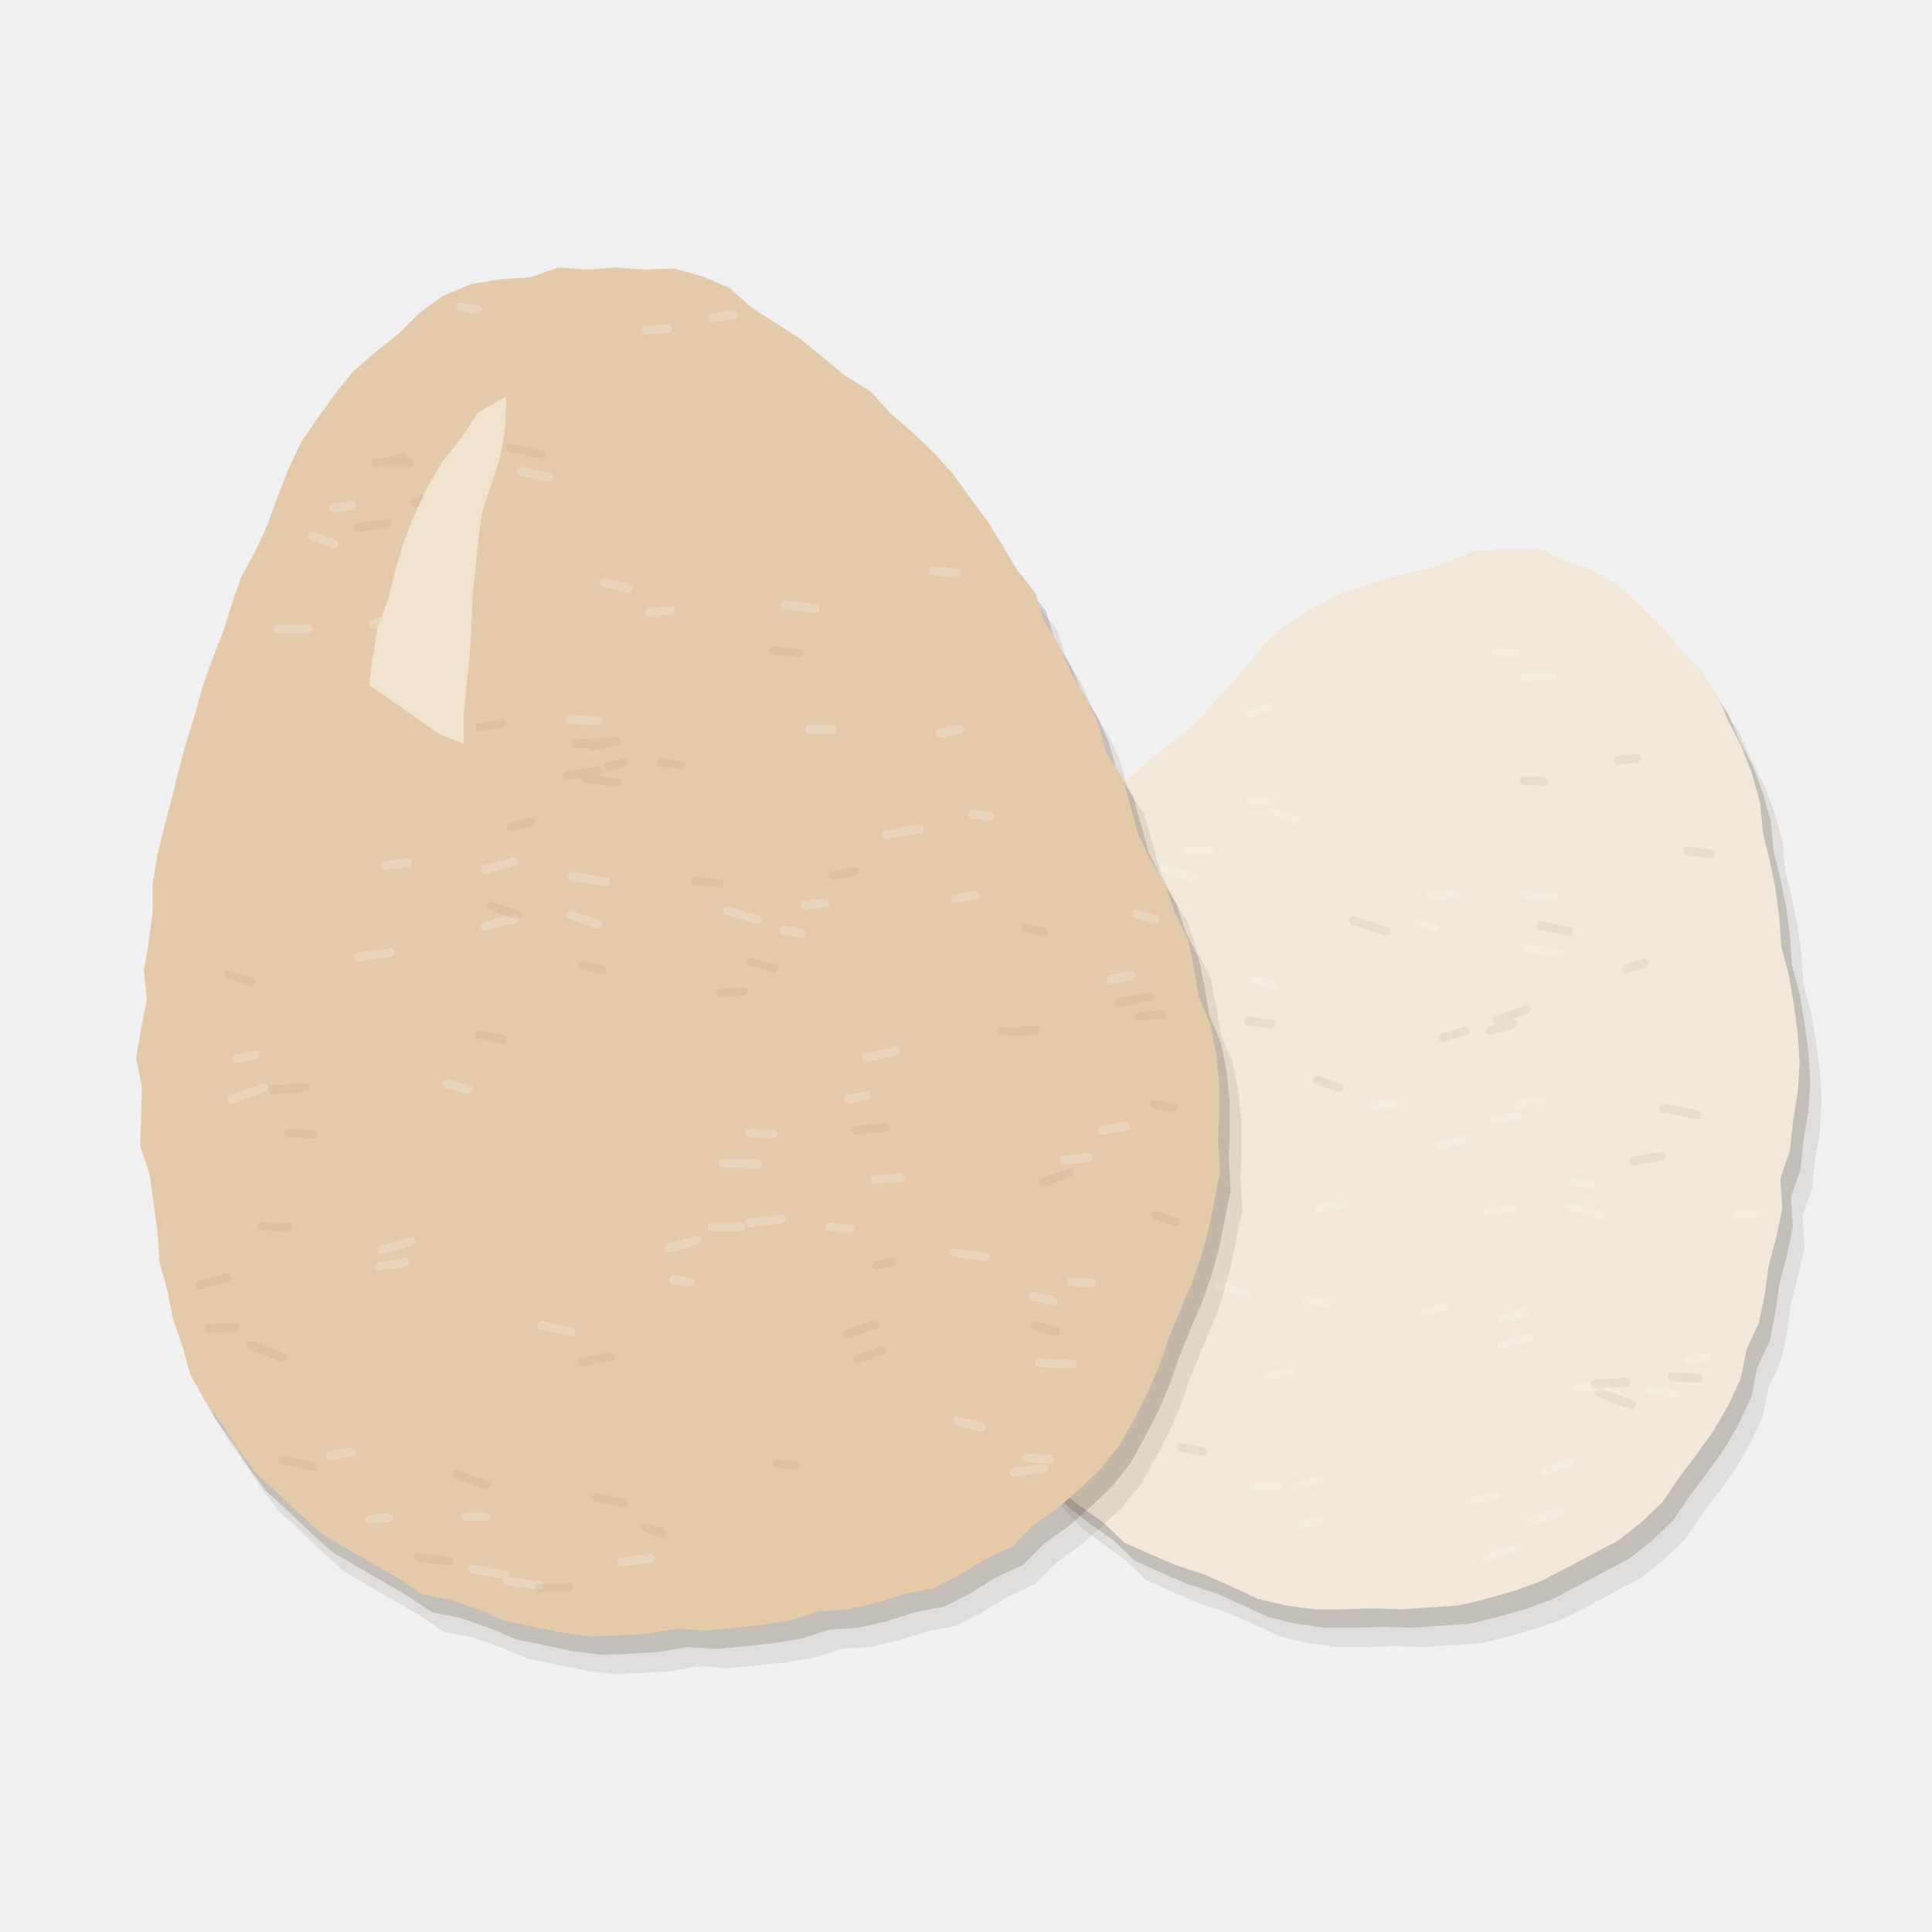
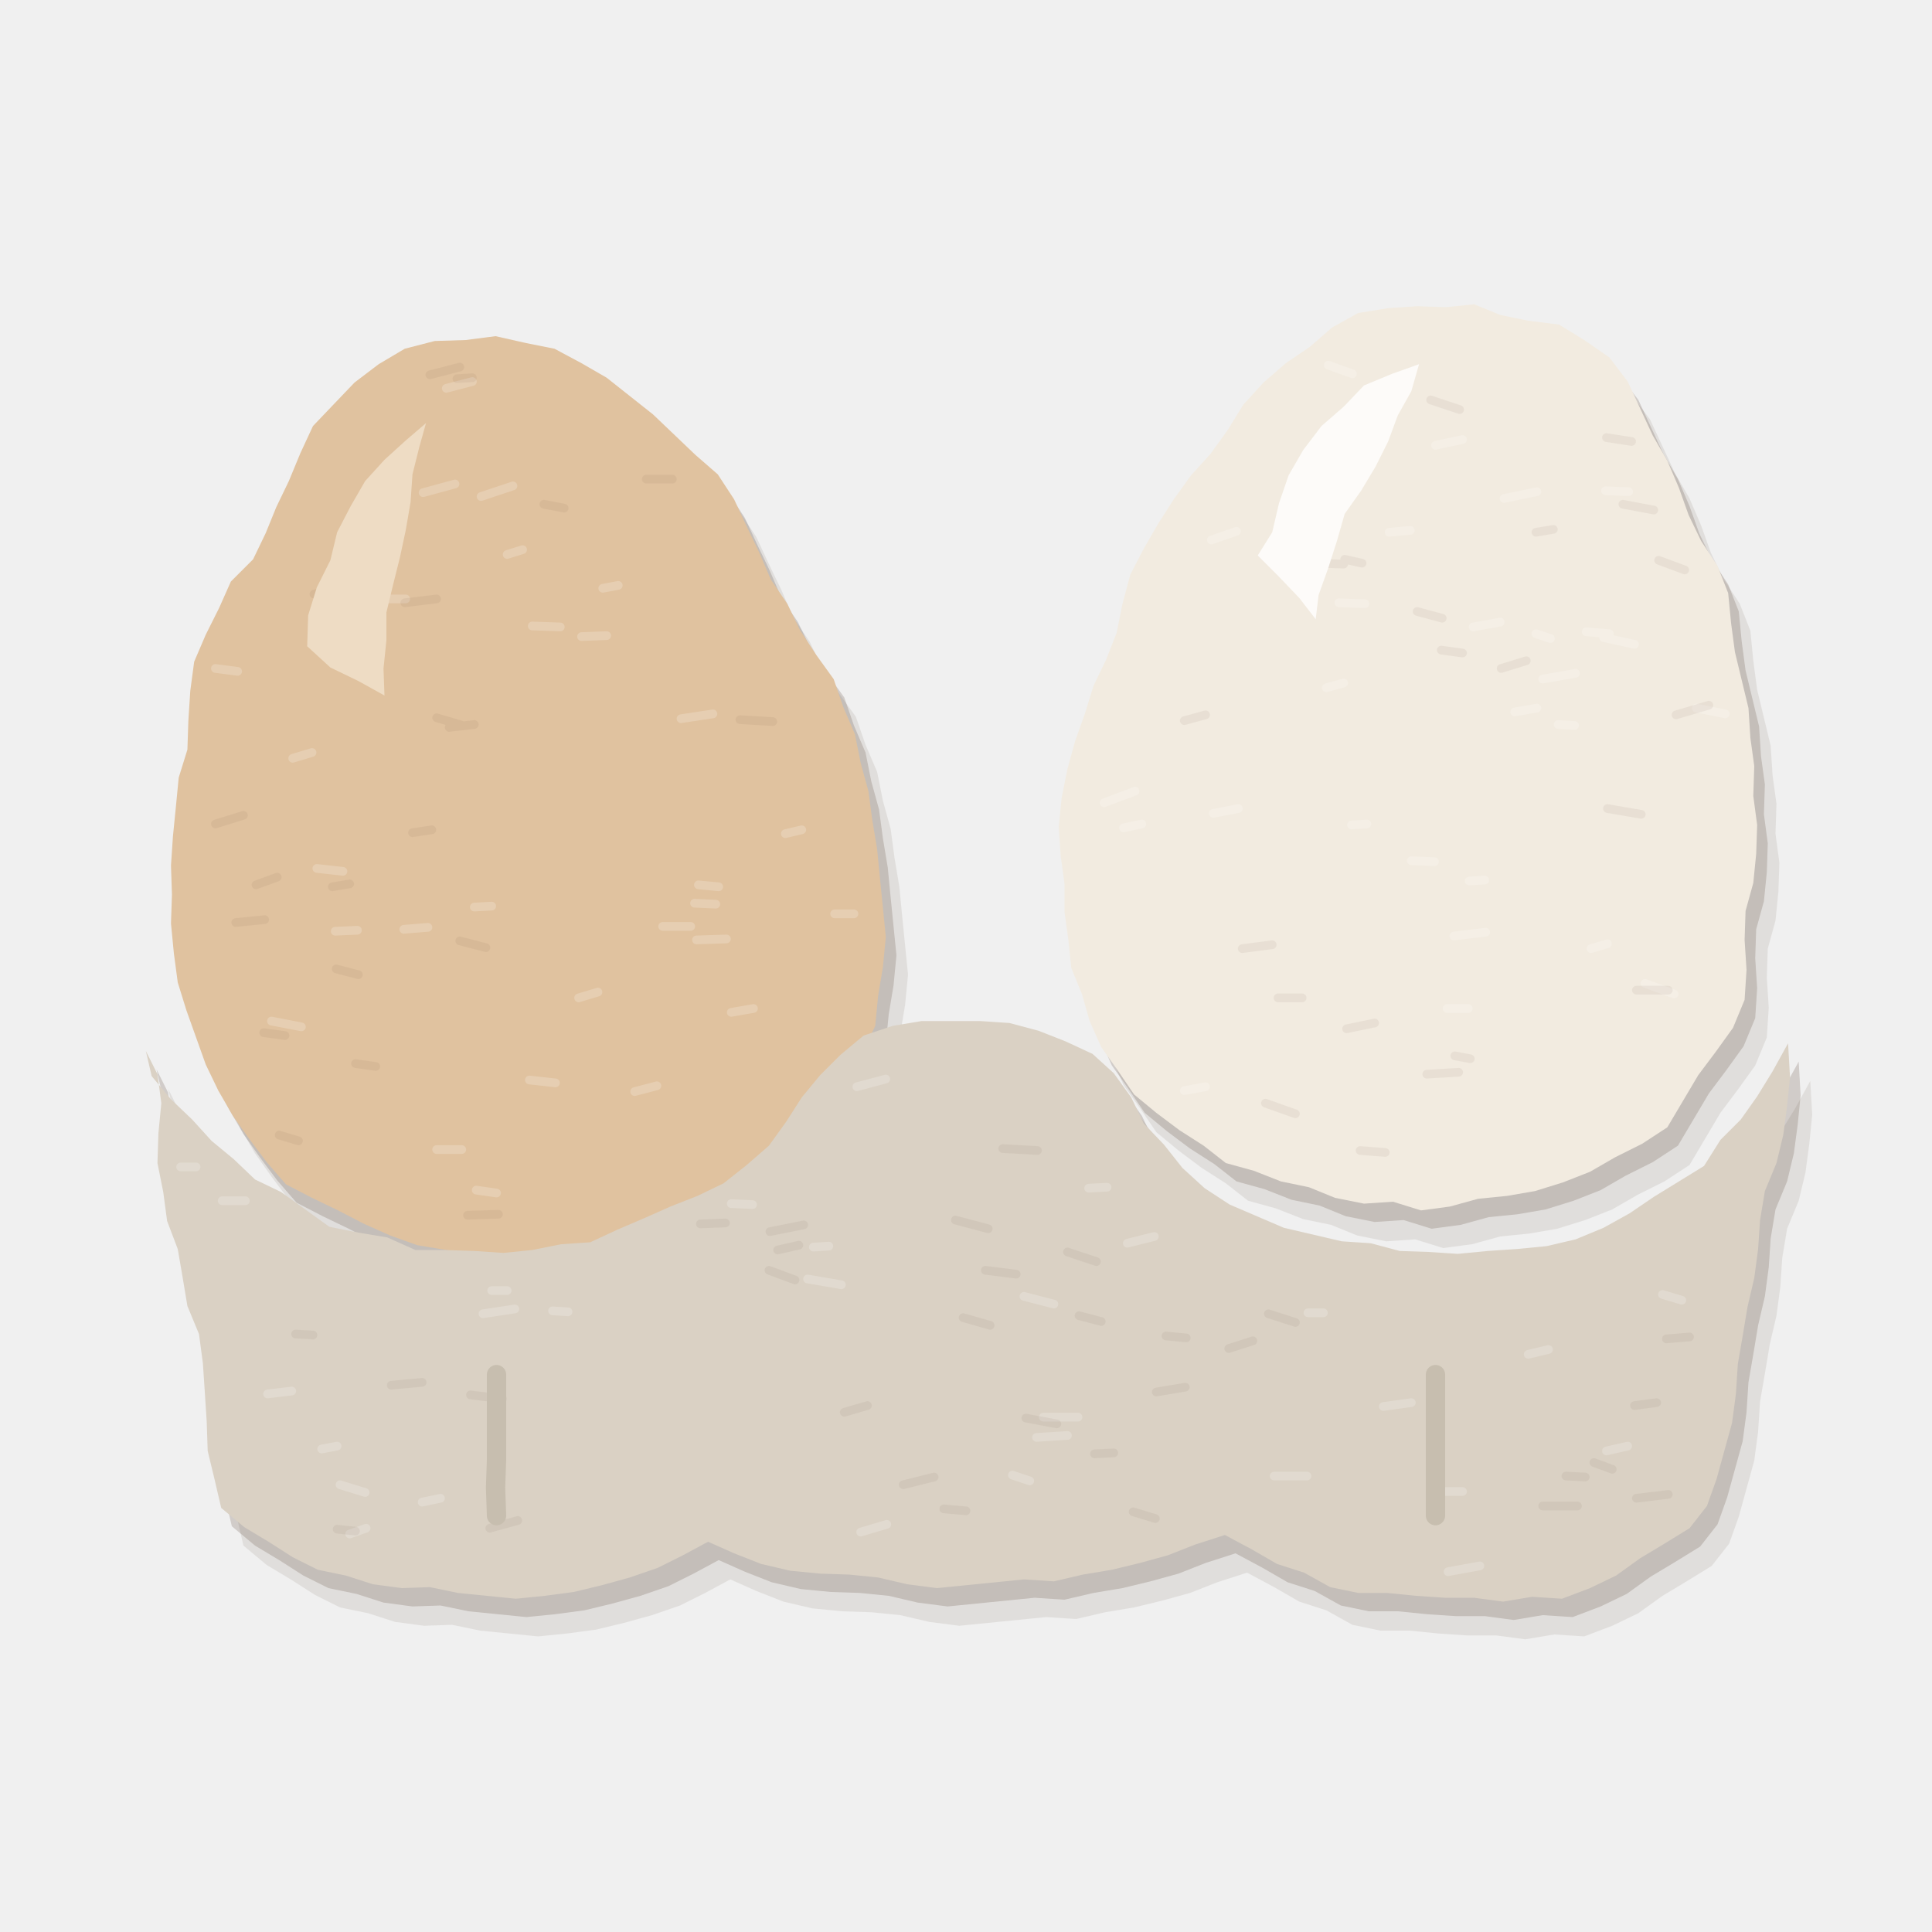
<svg xmlns="http://www.w3.org/2000/svg" viewBox="0 0 200 200" width="200" height="200">
  <defs>
-     <path id="p1" d="M161.9,58l3,1 2.6,1.6 2.3,2.1 2.1,2.1 2,2.3 2.1,2.2 1.7,2.5 1.2,2.8 1.4,2.7 1.1,2.9 .8,2.9 .3,3.1 .7,2.9 .6,2.9 .4,3 .2,3 .8,3 .5,3 .4,3 .2,3-.2,3.1-.5,3-.3,3-1,2.9 .2,3.1-.6,2.9-.8,3-.4,2.9-.6,3-1.3,2.8-.6,3-1.3,2.8-1.5,2.6-1.8,2.5-1.8,2.4-1.7,2.5-2.2,2.1-2.4,1.9-2.7,1.4-2.6,1.4-2.7,1.4-2.8,1-2.8,.8-2.9,.7-3,.2-3,.2-2.9-.1-3,.1-3,0-3-.4-2.9-.7-2.8-1.3-2.7-1.2-2.8-.9-2.8-1.2-2.7-1.2-2.2-2.1-2.4-1.7-2.4-1.9-2-2.2-2.1-2-2.1-2.2-1.8-2.5-1.3-2.7-1.3-2.7-.6-3-.8-2.9-.7-2.9-.5-3 0-3.1 .1-3 .3-3.1 .4-3 1.5-2.8 .8-2.9 1.1-2.8 2.1-2.4 1.2-2.7 1.8-2.5 1.8-2.4 .6-3.1 1.3-2.7 1.1-2.9 1.3-2.8 1.9-2.3 2.4-2 2.3-2 2.3-2 2.5-1.8 2-2.1 2-2.2 2-2.3 1.9-2.4 2.3-2 2.6-1.6 2.7-1.4 2.9-1 2.8-.9 2.9-.7 2.9-.9 2.8-1.1 3.1-.2 3.2-.1z" />
-     <path id="p2" d="M57.8,27.7l3,.2 2.9-.2 3,.2 3.1-.1 2.9,.8 2.8,1.2 2.4,2.1 2.5,1.6 2.5,1.6 2.3,1.9 2.3,1.9 2.6,1.6 2,2.2 2.3,2 2.2,2.1 2,2.2 1.8,2.5 1.8,2.4 1.6,2.6 1.5,2.5 1.9,2.4 .9,3 1.6,2.5 1.2,2.8 1.6,2.6 1.2,2.7 .8,2.9 1.7,2.6 .8,2.9 .8,2.9 1.3,2.7 1.6,2.7 .9,2.8 1.4,2.8 .6,3 .5,2.9 1.2,2.9 .6,3 .3,3 0,3.1-.1,3 .2,3.1-.6,3-.6,3-.8,2.9-1,2.8-1.2,2.8-1.1,2.7-1,2.9-1.2,2.8-1.4,2.7-1.5,2.7-1.9,2.4-2.2,2.1-2.3,2-2.5,1.8-2.2,2.2-2.8,1.3-2.6,1.6-2.7,1.4-3.1,.6-2.8,.9-3,.7-3,.2-2.8,.9-3,.5-2.9,.3-3,.3-3-.2-3,.5-3,.2-3,.1-3-.4-2.9-.6-2.9-.6-2.8-1.2-2.9-1-3-.6-2.5-1.7-2.6-1.5-2.6-1.5-2.7-1.6-2.2-2-2.2-2.1-2.3-2.1-1.8-2.4-1.7-2.6-1.8-2.5-1.5-2.7-.8-2.9-1-2.9-.6-3-.8-2.9-.2-3.1-.4-2.9-.4-3-1-3 .1-3 .1-3-.6-3.1 .5-3 .6-3-.3-3 .5-3 .4-3 0-3 .5-3 .7-2.9 .8-3 .7-2.9 .8-2.9 .9-2.9 .8-2.9 1-2.8 1.1-2.8 .9-2.9 1-2.8 1.4-2.6 1.3-2.8 1-2.8 1.1-2.8 1.3-2.8 1.7-2.5 1.8-2.5 1.9-2.4 2.3-2 2.4-1.9 2.2-2.2 2.5-1.8 2.9-1.2 3.1-.5 3-.2z" />
+     <path id="p1" d="M48.2,35.2l3.1-.4 3.1,.7 3,.6 2.8,1.5 2.6,1.5 2.4,1.9 2.4,1.9 2.2,2.1 2.2,2.1 2.3,2 1.7,2.6 1.3,2.8 1.3,2.7 1.2,2.8 1.7,2.5 1.3,2.7 1.7,2.6 1.8,2.5 1,2.9 1.2,2.8 .6,3 .8,2.9 .4,3 .5,3 .3,3.1 .3,3 .3,3-.3,3.1-.5,3-.3,3.1-1.3,2.8-1.1,2.9-1.4,2.7-2.2,2.2-2,2.3-2,2.3-2.9,1.3-2.5,1.7-2.9,1-2.5,1.6-2.8,1-2.9,.9-3,.2-3,.5-3,0-2.9,.4-3-.2-3-.4-3-.5-2.8-1-2.7-1.2-2.7-1.4-2.7-1.3-2.7-1.4-2-2.3-1.8-2.4-1.7-2.4-1.5-2.6-1.3-2.7-1-2.8-1-2.8-.9-2.9-.4-3-.3-3.1 .1-3-.1-3 .2-3 .3-3 .3-3.1 .9-2.9 .1-3 .2-3.1 .4-3 1.2-2.8 1.4-2.8 1.2-2.7 2.3-2.3 1.3-2.7 1.1-2.7 1.3-2.7 1.2-2.9 1.3-2.8 2.1-2.2 2.2-2.3 2.5-1.9 2.7-1.6 3.1-.8z" />
+     <path id="p2" d="M152.6,31.5l2.7,1.1 2.9,.6 3.2,.4 2.6,1.6 2.6,1.8 1.9,2.5 1.3,2.8 1.3,2.8 1.5,2.6 1.2,2.8 1,2.8 1.3,2.7 1.7,2.6 1.1,2.8 .3,3.1 .4,3 .7,2.9 .7,2.9 .2,3.1 .4,2.9-.1,3.1 .4,3-.1,3-.3,3-.8,2.9-.1,3 .2,3.1-.2,3.1-1.2,2.9-1.8,2.5-1.8,2.4-1.6,2.7-1.6,2.7-2.6,1.7-2.8,1.4-2.6,1.5-2.8,1.1-2.9,.9-2.9,.5-3,.3-2.9,.8-3,.4-2.9-.9-3,.2-3-.6-2.7-1.1-2.9-.6-2.8-1.1-2.9-.8-2.3-1.8-2.5-1.6-2.4-1.8-2.3-1.9-1.7-2.5-1.7-2.4-1.2-2.7-.8-2.8-1.1-2.7-.3-2.9-.4-2.9 0-2.9-.4-2.9-.2-3 .3-3 .6-3 .8-2.9 1-2.8 .9-2.9 1.3-2.7 1.1-2.8 .6-3 .8-3 1.4-2.7 1.5-2.6 1.6-2.5 1.8-2.5 2-2.2 1.8-2.5 1.6-2.6 2.1-2.3 2.3-2 2.5-1.7 2.3-2 2.7-1.5 3.1-.5 3-.2 3,.1z" />
+     <path id="p3" d="M15.1,108.8l.6,2.6 2,2.4 2.2,2.1 2,2.2 2.3,1.9 2.2,2.1 2.7,1.3 2.5,1.8 2.5,1.8 3,.6 3,.5 2.9,1.3 3,0 3.1,.1 3,.2 3-.3 3-.6 3-.2 2.8-1.3 2.8-1.2 2.7-1.2 2.8-1.1 2.7-1.3 2.4-1.9 2.3-2 1.8-2.5 1.6-2.5 1.9-2.3 2.1-2.1 2.4-2 3-1 3-.5 3.1,0 3,0 3,.2 3,.8 2.8,1.1 2.8,1.3 2.2,2 1.8,2.5 1.3,2.7 2.1,2.2 1.9,2.4 2.3,2.1 2.6,1.7 2.8,1.2 2.8,1.2 3,.7 3,.7 3,.2 3,.8 3,.1 3,.2 3.1-.3 3-.2 3.1-.3 3-.7 2.9-1.2 2.7-1.5 2.5-1.7 2.6-1.6 2.6-1.6 1.7-2.7 2.1-2.1 1.7-2.4 1.6-2.6 1.6-2.9 .2,3.5-.3,3-.4,3-.7,2.9-1.2,2.9-.5,3-.2,3-.4,3-.7,3-.5,3-.5,2.9-.2,3.1-.4,3-.8,2.9-.8,2.9-1,2.8-1.8,2.3-2.6,1.6-2.5,1.5-2.5,1.8-2.7,1.3-2.9,1.1-3.1-.2-3,.5-3-.4-3,0-3-.2-3-.3-3,0-2.9-.6-2.7-1.5-2.8-.9-2.6-1.5-2.8-1.5-3.1,1-2.8,1.1-2.9,.8-2.9,.7-3,.5-3,.7-3.1-.2-3,.3-3,.3-3,.3-3.1-.4-3-.7-3-.3-3-.1-3.1-.3-3-.7-2.8-1.1-2.7-1.2-2.6,1.4-2.6,1.3-2.9,1-2.9,.8-2.9,.7-3,.4-3,.3-3-.3-3-.3-2.9-.6-2.9,.1-3-.4-2.8-.9-2.9-.6-2.6-1.3-2.5-1.6-2.5-1.5-2.4-2-.7-3-.7-2.9-.1-3-.2-3.1-.2-3-.4-3-1.2-2.9-.5-3-.5-2.9-1.1-2.9-.4-3-.6-3 .1-3.1 .3-3.1-.4-3z" />
  </defs>
  <use href="#p1" fill="#4A3420" fill-opacity="0.19" transform="translate(1.1 1.9)" />
  <use href="#p1" fill="#4A3420" fill-opacity="0.09" transform="translate(2.3 3.9)" />
-   <use href="#p1" fill="#F2E7D8" />
-   <path d="M129.4,73.9l1.9-.7m23.5-5.7l2.1,.1m.9,2.5l2.9-.1m-40.2,19.8l3.2,1.2m-.7-2.9l2.3,0m4.2-5.1l1.9,0m.1,1l2.6,.9m-18.6,15.3l2.4,.2m12.1,1l1.8,.6m14.9-6.5l1.9,.6m-.6-3.4l2.6-.1m7.2,0l3.1,.3m-2.7,5.3l3.3,.5m-58.4,8l1.8,.5m6.7,0l2-.6m-.9-1.7l2.5-.9m-5,13.5l2.5,.5m23.9,7.1l2.5-.5m3.1-10.2l2.4-.2m4.4,4.4l2.9-.7m2.1,7.5l2.6-.2m-1.9-9.4l2.4-.2m0-1.2l2.6-.6m2.7,11.1l3.4,1m-3.1-3.5l2.1,.2m15.1,3.1l2,0m-65.1,2.1l2.3-.1m6.9,5.4l3,.8m6.2,.6l2.1,.4m10.3,.9l2-.6m5.8,1.3l2.4-.7m-26.7,6.6l2.5-.3m21.8-2.9l3-.7m4.9,5.1l3.1,0m4.4,.3l2.7,.4m1.3-3.5l1.9-.3m-47,13.4l2.6,0m1.9,0l2.3-.7m-1.8,4.7l1.8-.5m15.5-2l2.9-.6m-1.1,6.5l3.3-1.1m1.3-2.6l3.1-1.1m-1.6-4.2l2.6-.9" fill="none" stroke="#FFFFFF" stroke-opacity=".2" stroke-width=".9" stroke-linecap="round" />
-   <path d="M157.8,80.8l2,.1m7.7-2.2l1.9-.2m5.3,9.6l2.4,.3m-63.6,1.8l3.5-.9m23.1,6l3.4,1.1m16-.6l2.9,.6m6,3.9l1.8-.6m-60.2,11.2l3.5-.6m15.8-4.6l2.3,.3m4.7,5.8l2.3,.8m10.8-5.2l2.3-.7m2.6,0l2.3-.7m-1.6-.4l3-1.1m-56.3,10.6l2.9-.9m.4,8l2.6-.2m9,.5l1.8-.3m50.7-2l2.9-.5m.2-5l3.5,.7m-72.9,14.1l3.3-.9m4.3-.7l2.3-.8m0,22.8l2.9-.7m6.7,.6l2.2,.5m40.6-7l3.2-.2m-2.7,1.1l3.3,1.2m4.2-2.9l2.7,.2" fill="none" stroke="#5A4630" stroke-opacity=".07" stroke-width=".9" stroke-linecap="round" />
+   <use href="#p1" fill="#E0C29F" />
+   <path d="M46.2,40.2l2.7-.7m-5.1,11.5l3.3-.9m2.7,1.3l3.3-1.1m-13.4,11.7l2.3,0m10.5-4.6l1.6-.5m1,7.9l2.9,.1m2.2,1l2.6-.1m-.4-4.9l1.6-.3m-41.7,8.6l2.3,.3m45.9,4.9l3.3-.5m-43.5,4.6l2-.6m.5,12l2.7,.3m45.8-3.9l1.7-.4m-48.3,10.5l2.3-.1m4.8-.1l2.5-.2m4.8-2.1l1.8-.1m17.7,2.1l2.9,0m.4-2.4l2.2,.1m-2,3.7l3.1-.1m-2.9-5.6l2.1,.2m12,2.8l2,0m-60.3,11.1l3.1,.6m23.6,5.5l2.7,.3m2.4-8.8l2-.6m3.8,10.3l2.3-.6m7.7-7.6l2.3-.4m-32.8,14.6l2.6,0m1.5,4.2l2.1,.3" fill="none" stroke="#FFFFFF" stroke-opacity=".2" stroke-width=".9" stroke-linecap="round" />
+   <path d="M44.5,38.8l3.1-.8m-.3,1.2l1.6-.1m7.4,13.1l2.1,.4m8.5-3l2.7,0m-37.1,11.9l3.3-.7m6.1,1.6l3.3-.4m-10.4,5.5l3.1-1.1m7.3,7.9l2.7,.8m-1.4,.2l2.6-.3m27.5-.5l3.4,.2m-57.7,10.6l2.9-.9m17.5,1.8l2-.3m-20.3,9.6l3-.3m-.9-3.6l2.2-.8m5.7,1l1.8-.3m-1.4,8.8l2.3,.6m10.5-3.5l2.7,.7m-23,8.8l2.2,.3m7.3,2.9l2.1,.3m-10,7.1l2,.6m17.5,7.7l3.2-.1" fill="none" stroke="#5A4630" stroke-opacity=".07" stroke-width=".9" stroke-linecap="round" />
+   <path d="M31.8,66.9l.1-3.2 .9-2.9 1.4-2.8 .7-2.9 1.4-2.7 1.5-2.6 2-2.2 2.2-2 2.1-1.8-.7,2.5-.7,2.8-.2,2.9-.5,2.9-.6,2.8-.7,2.8-.7,2.9 0,2.9-.3,2.9 .1,2.8-2.7-1.5-2.9-1.4z" fill="#EEDCC4" />
  <use href="#p2" fill="#4A3420" fill-opacity="0.19" transform="translate(1.1 1.9)" />
  <use href="#p2" fill="#4A3420" fill-opacity="0.09" transform="translate(2.3 3.9)" />
-   <use href="#p2" fill="#E5CAAA" />
-   <path d="M47.7,31.8l1.7,.2m17.5,2.2l2.2-.2m4.7-1.1l2.1-.3m-41.4,20l1.9-.3m10.1-.8l2.5,.1m5-2.8l2.8,.6m-28.1,15.7l3.2,0m.4-9.6l2.3,.8m4,8.3l2.6-.9m21.3-3.4l2.5,.6m2.2,2.5l2.2-.2m11.9-.6l3.1,.4m12.2-3.9l2.4,.2m-54.9,11.9l2.7-.8m12.3,4.1l2.7,.1m22,.9l2.3,0m11.2,.4l2-.4m-59.4,14.1l2.3-.3m49.6-2.9l3.4-.6m5.5-1.5l1.8,.2m-65.4,14.6l3.3-.5m9.8-2.7l3.1-.8m-3-5.1l2.9-.8m5.9,5.5l2.8,1m-2.7-5l3.5,.6m12.6,3l3.1,.9m2.7,1.1l1.8,.3m.4-2.9l2.1-.2m13.5-.5l2-.3m14.1,8.7l2.1-.4m.5-6.4l2,.6m-95.6,18.6l3.3-1.2m-2.8-3l1.9-.4m19.9,3l2.2,.6m39.3,1l1.9-.4m0-3.9l3-.7m-17.9,11.6l3.6,.1m-.8-3.2l2.4,.1m10.6,4.7l2.6-.2m17-1.8l2.5-.3m1.4-2.8l2.4-.4m-77.2,14.5l2.6-.4m-2.4-1.3l3.1-.9m13.5,8.7l3,.7m10.1-8.7l2.9-.8m-2.4,4.1l1.7,.2m2.3-5.7l3,0m.9-.4l3.3-.4m5,.8l2.1,.2m10.8,2.5l3.2,.4m5,4.1l2,.5m1.9-2l2.1,.1m-13.9,14.3l2.5,.6m6-6.6l3.4,.1m-76.8,9.5l2.2-.4m1.8,7l2-.2m8-.1l2.1,0m14,4.7l3.1-.4m37.5-8.9l3.2-.4m-1.8-1.1l2.3,.2m-59.7,11.3l3.3,.6m.3,.7l3.3,.4" fill="none" stroke="#FFFFFF" stroke-opacity=".2" stroke-width=".9" stroke-linecap="round" />
-   <path d="M38.9,47.9l3.5,0m-2.3-.1l1.6-.5m1.3,4.7l2.7-.9m7.2-4.7l3.1,.6m-19,7.6l3.1-.4m9.6,21.1l2.3-.4m7.6,2.1l3-.2m-1.3,.5l2.5-.6m16.2-9.4l2.7,.3m-29.8,18l2.1-.5m3.7-4.8l3.2-.5m-1.3,.8l3.3,.4m-1-1.6l1.7-.5m3.8,0l2.1,.3m-46.9,21.7l2.4,.7m24.9-7.8l2.6,.9m6.8,5.2l2,.5m9.7-9.2l2.5,.3m3.3,8.1l2.3,.6m6.2-9.6l2.2-.4m17.7,5.8l1.8,.5m-79.7,16.3l3.3-.2m18-5.5l2.4,.5m22.5-4.8l2.5-.2m26.7,4.2l3.5-.1m8.6-2.9l3.2-.6m-1.1,2l2.4-.2m-90.4,12.3l2.5,.1m56.2-.4l3.1-.3m16.3,5.7l2.7-1m8.8-7.1l1.9,.4m-1.8,11.1l2.1,.7m-101,6.5l2.8-.7m-1.9,5.2l2.8-.1m2.7-10.5l2.7,.2m60.9,3.9l1.7-.4m14.8,6.7l2.1,.5m-83.3,1.5l3.3,1.2m31,.5l2.9-.6m24.5-2.3l2.9-1m-1.8,3.6l2.5-.9m-62.1,11.3l3.1,.7m11,9.4l3.2,.4m.7-9l3.1,1.1m11.4,1.3l2.9,.6m2.1,2.5l1.8,.6m11.9-7.2l2,.2m-26.5,12.7l3,0" fill="none" stroke="#5A4630" stroke-opacity=".07" stroke-width=".9" stroke-linecap="round" />
-   <path d="M38.2,70.9l.4-2.9 .5-3.1 1.1-2.9 .7-2.9 .9-3 1.1-2.8 1.3-2.8 1.6-2.7 1.9-2.4 1.8-2.7 2.9-1.7-.1,3.3-.5,2.9-.9,2.9-1,2.9-.4,3-.3,3-.3,3-.1,3-.2,3-.3,3-.3,3 0,3-2.7-1.1-2.4-1.7-2.4-1.7z" fill="#F1E2CE" />
+   <use href="#p2" fill="#F2EBE0" />
+   <path d="M137.5,37.8l2.5,.9m8.6,7.4l2.8-.6m4.3,6.1l3.4-.7m7.1-.1l2.4,.1m-43.2,5l2.6-.9m10.6,7.4l2.7,.1m2.5-7.4l2.2-.2m6.5,10l2.8-.5m3.7,1.2l1.5,.5m3.7-.7l2.4,.2m-29.3,5.6l1.8-.5m17.7,3l2.3-.4m.6-3l3.4-.6m-1.8,5.3l1.7,.1m3-9.1l3.2,.7m6.4,6.6l3,.6m-64.3,9.2l3.2-1.2m-1.2,3.8l1.9-.4m7.4-1.1l2.6-.5m11.7,1.7l1.6-.1m4.6,3.8l2.4,.1m2,7.7l3.3-.4m-1.7-5.3l1.6-.1m11,7.1l1.7-.5m3.9,4.1l3,1.1m-50.7,10l2.2-.4m25-8.1l2.2,0" fill="none" stroke="#FFFFFF" stroke-opacity=".2" stroke-width=".9" stroke-linecap="round" />
+   <path d="M148.1,41.4l3,1m15.2,2.9l2.6,.4m-.9,6.5l3.2,.6m-34.7,5.5l2.6,.1m.1-.5l1.8,.4m5.7,5l2.6,.7m9.7-8.9l1.8-.3m10.9,3.2l2.7,1m-51.8,15.6l2.2-.6m24.4-6.7l2.2,.3m4,1.6l2.6-.8m15.5,5.6l3.4-1m-10.5,10.7l3.5,.6m-41.3,13.9l3.1-.4m.6,5.5l2.5,0m4.6,3.2l2.9-.6m5.4,5.3l3.3-.2m-.4-1.7l1.6,.3m17.2-7.1l3.3,0m-41.7,11.7l3.1,1.1m6.7,3.8l2.6,.2" fill="none" stroke="#5A4630" stroke-opacity=".07" stroke-width=".9" stroke-linecap="round" />
+   <path d="M130.2,57.5l1.5-2.4 .7-3 1-2.9 1.5-2.6 1.9-2.5 2.3-2 2.1-2.2 2.9-1.2 2.8-1-.8,2.8-1.4,2.5-1,2.7-1.3,2.6-1.5,2.5-1.7,2.4-.8,2.8-.9,2.8-1,2.8-.3,2.5-1.7-2.2-2.2-2.3z" fill="#FDFBF9" />
+   <use href="#p3" fill="#4A3420" fill-opacity="0.19" transform="translate(1.1 1.9)" />
+   <use href="#p3" fill="#4A3420" fill-opacity="0.09" transform="translate(2.3 3.9)" />
+   <use href="#p3" fill="#DAD1C4" />
+   <path d="M88.7,112.5l3-.8m-73,9.1l1.6,0m2.7,3.5l2.4,0m50.3,.3l2.2,.1m34.8-1.7l1.9-.1m-64.6,13.1l3.3-.5m-2.4-1.9l1.6,0m4.7,2.1l1.6,.1m24.8-3.4l3.5,.6m-2.9-3.9l1.6-.1m20.2,5.2l3.1,.8m7.6-6.3l2.8-.7m15.9,7.9l1.6,0m35.1-1.9l2,.6m-146.4,9.7l2.5-.3m3.1,6l1.6-.3m72.4-.9l3.2-.2m-2.5-1.9l3.6,0m31.6-1.1l2.9-.4m12.1-5l2.1-.5m-125.1,14l2.6,.8m-1.6,4.3l1.7-.6m5.8-2.7l1.9-.4m43.5,3.5l2.7-.8m13-5.1l1.8,.6m25.3-.5l3.4,0m14.3,1.6l1.8,0m14.9-4.2l2.2-.5m-18.6,13l3.3-.6" fill="none" stroke="#FFFFFF" stroke-opacity=".2" stroke-width=".9" stroke-linecap="round" />
+   <path d="M103.8,118.9l3.6,.2m-34.9,7.6l2.6-.1m4.5,4.9l2.7,1m-2.6-5l3.5-.7m-2.7,2.6l2.2-.5m16.2-2.6l3.4,.9m-2.6,9.2l2.8,.8m-.5-5.7l3.2,.4m5.3-2.3l3,1m-1.8,5.6l2.3,.6m17.3-.8l2.8,.9m-103.5,1.2l1.8,.1m8.1,5.2l3.2-.3m5,1.3l3.3,.4m35.4,1.4l2.4-.7m16.4,1.3l3.2,.6m10.3-3.3l3-.5m-2-5.3l2.1,.2m4.4,1.1l2.5-.8m39.5,6.7l2.3-.3m1-6.6l2.4-.2m-140,19.9l1.9,.2m13.9-.3l2.9-.8m39.9-3.7l3.2-.8m1,3.3l2.3,.2m13.3-5.9l2-.1m2,6.1l2.3,.7m40.1-1.3l3.6,0m-1.2-3.1l2,.1m.9-1.5l1.9,.7m2.5,3l3.3-.4" fill="none" stroke="#5A4630" stroke-opacity=".07" stroke-width=".9" stroke-linecap="round" />
+   <path d="M51.4,142.3l0,3 0,2.9 0,2.9-.1,2.9 .1,2.9M148.6,142.3l0,3 0,2.9 0,2.9 0,2.9 0,2.9" fill="none" stroke-width="2" stroke-linecap="round" stroke-linejoin="round" stroke="#C7BEAF" />
</svg>
